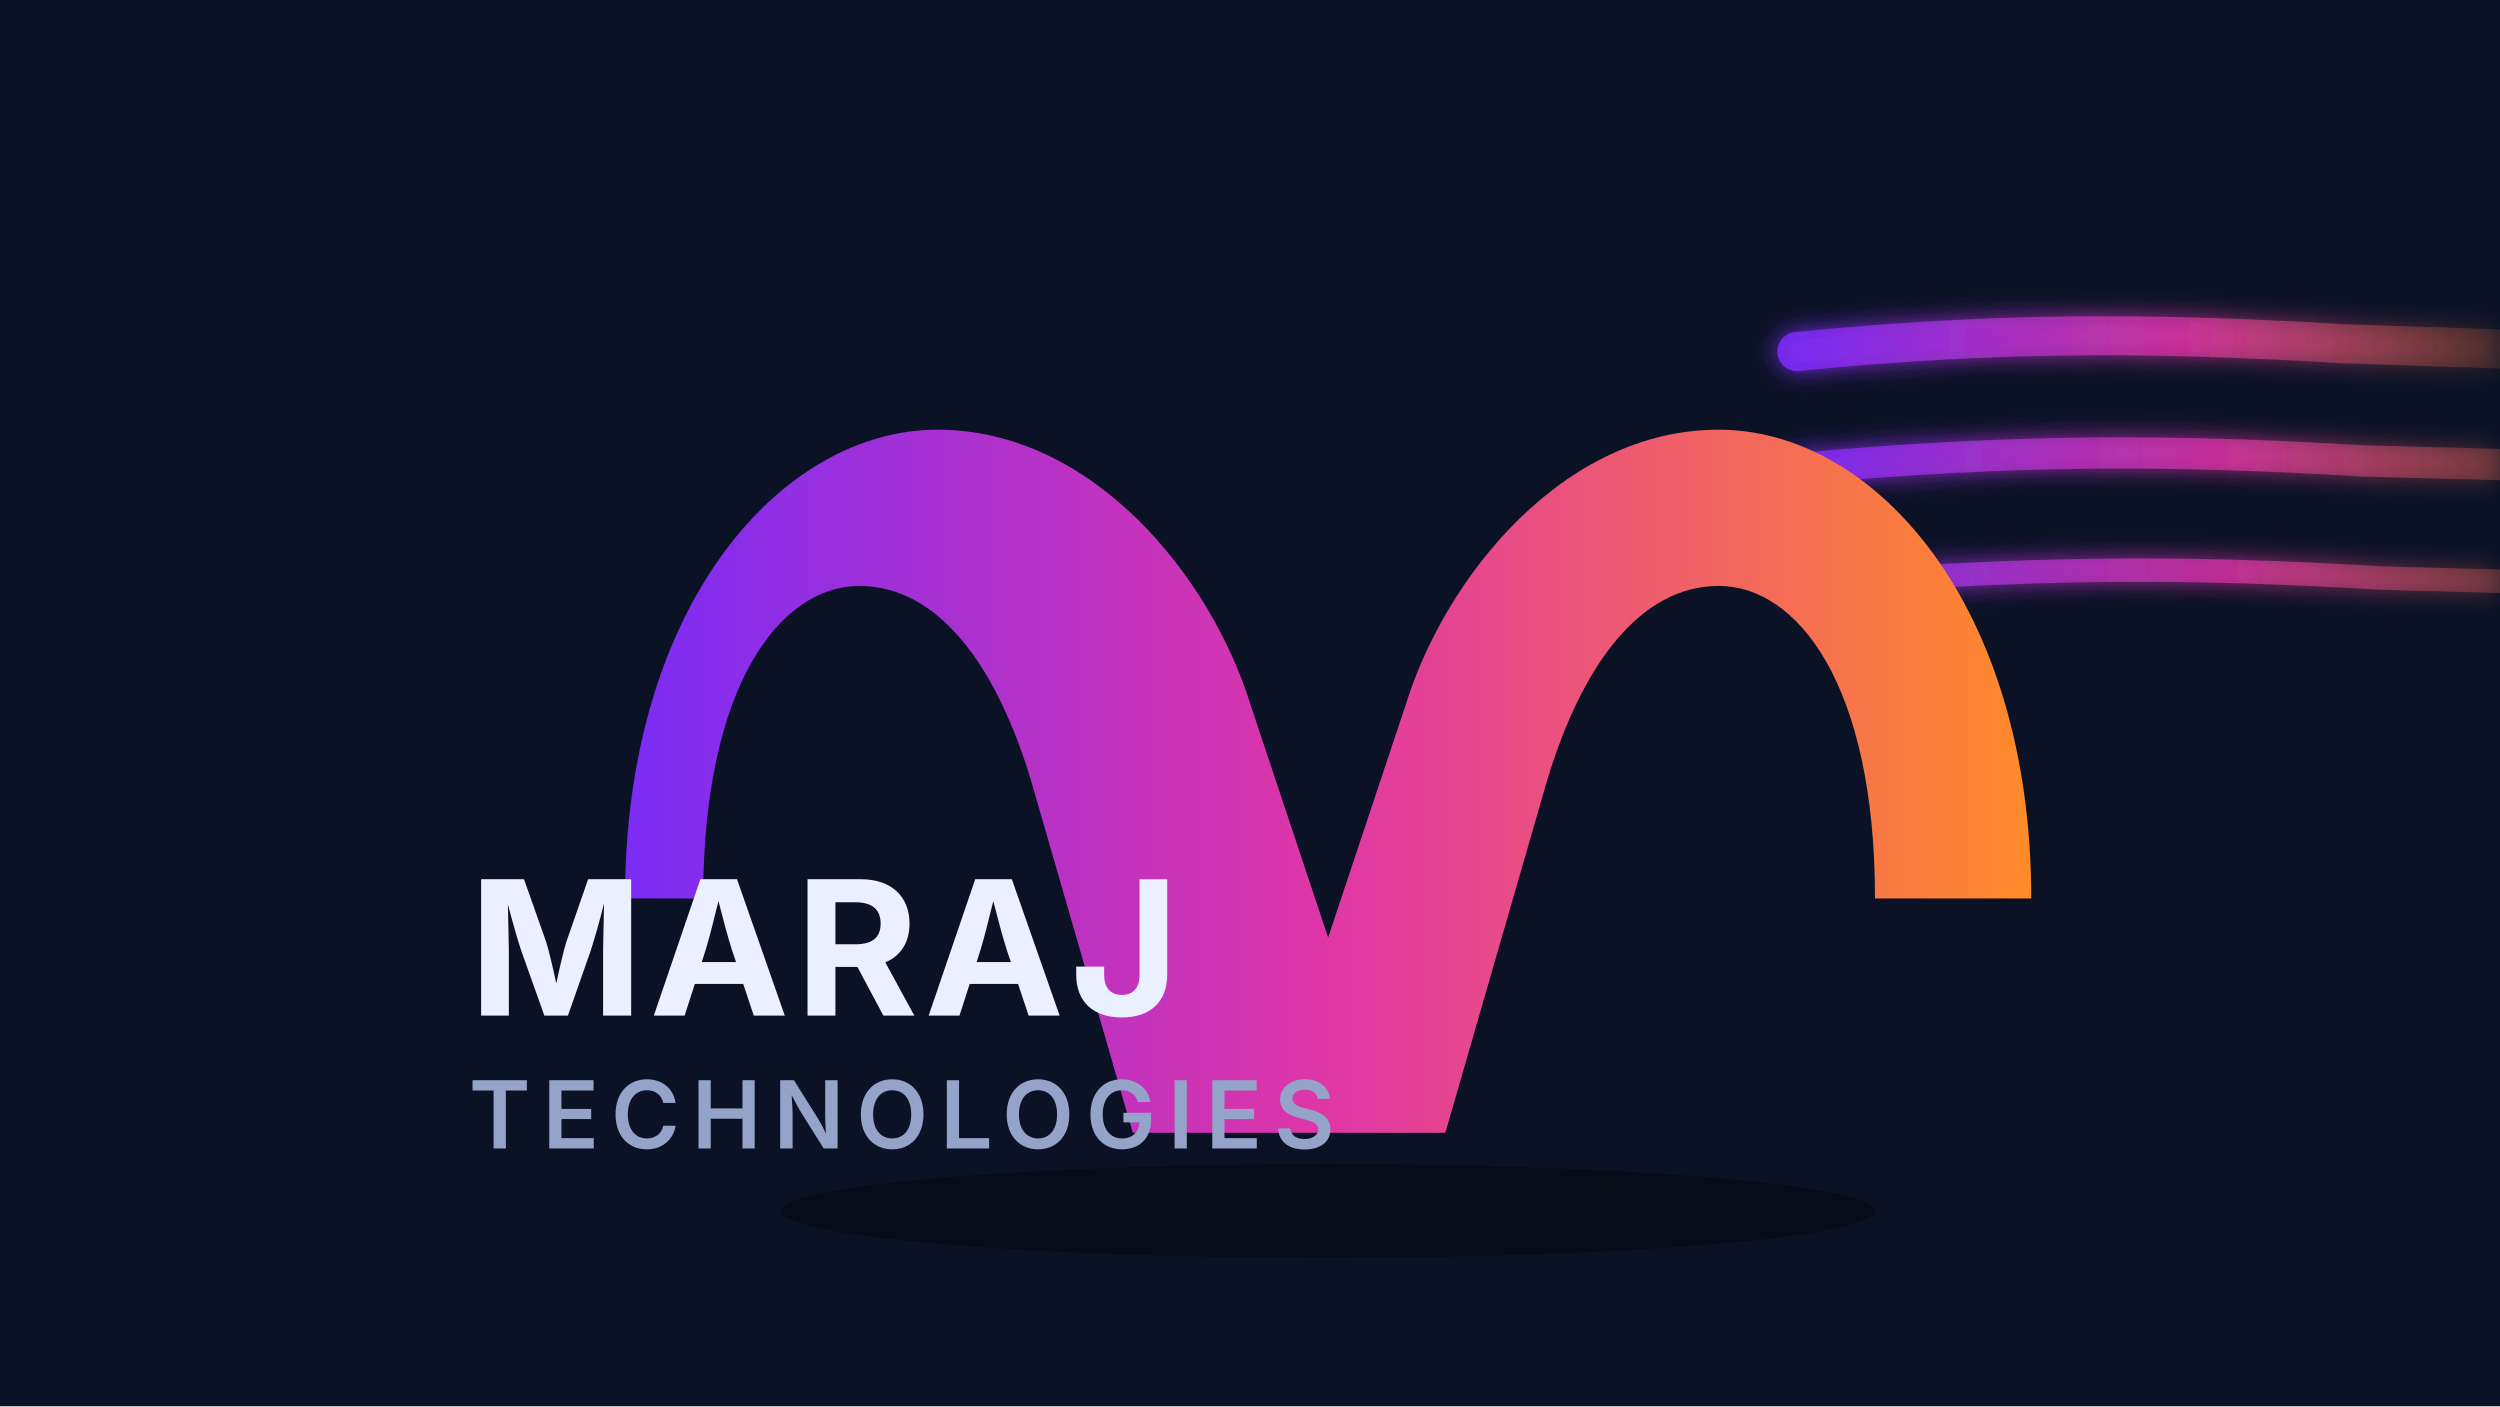
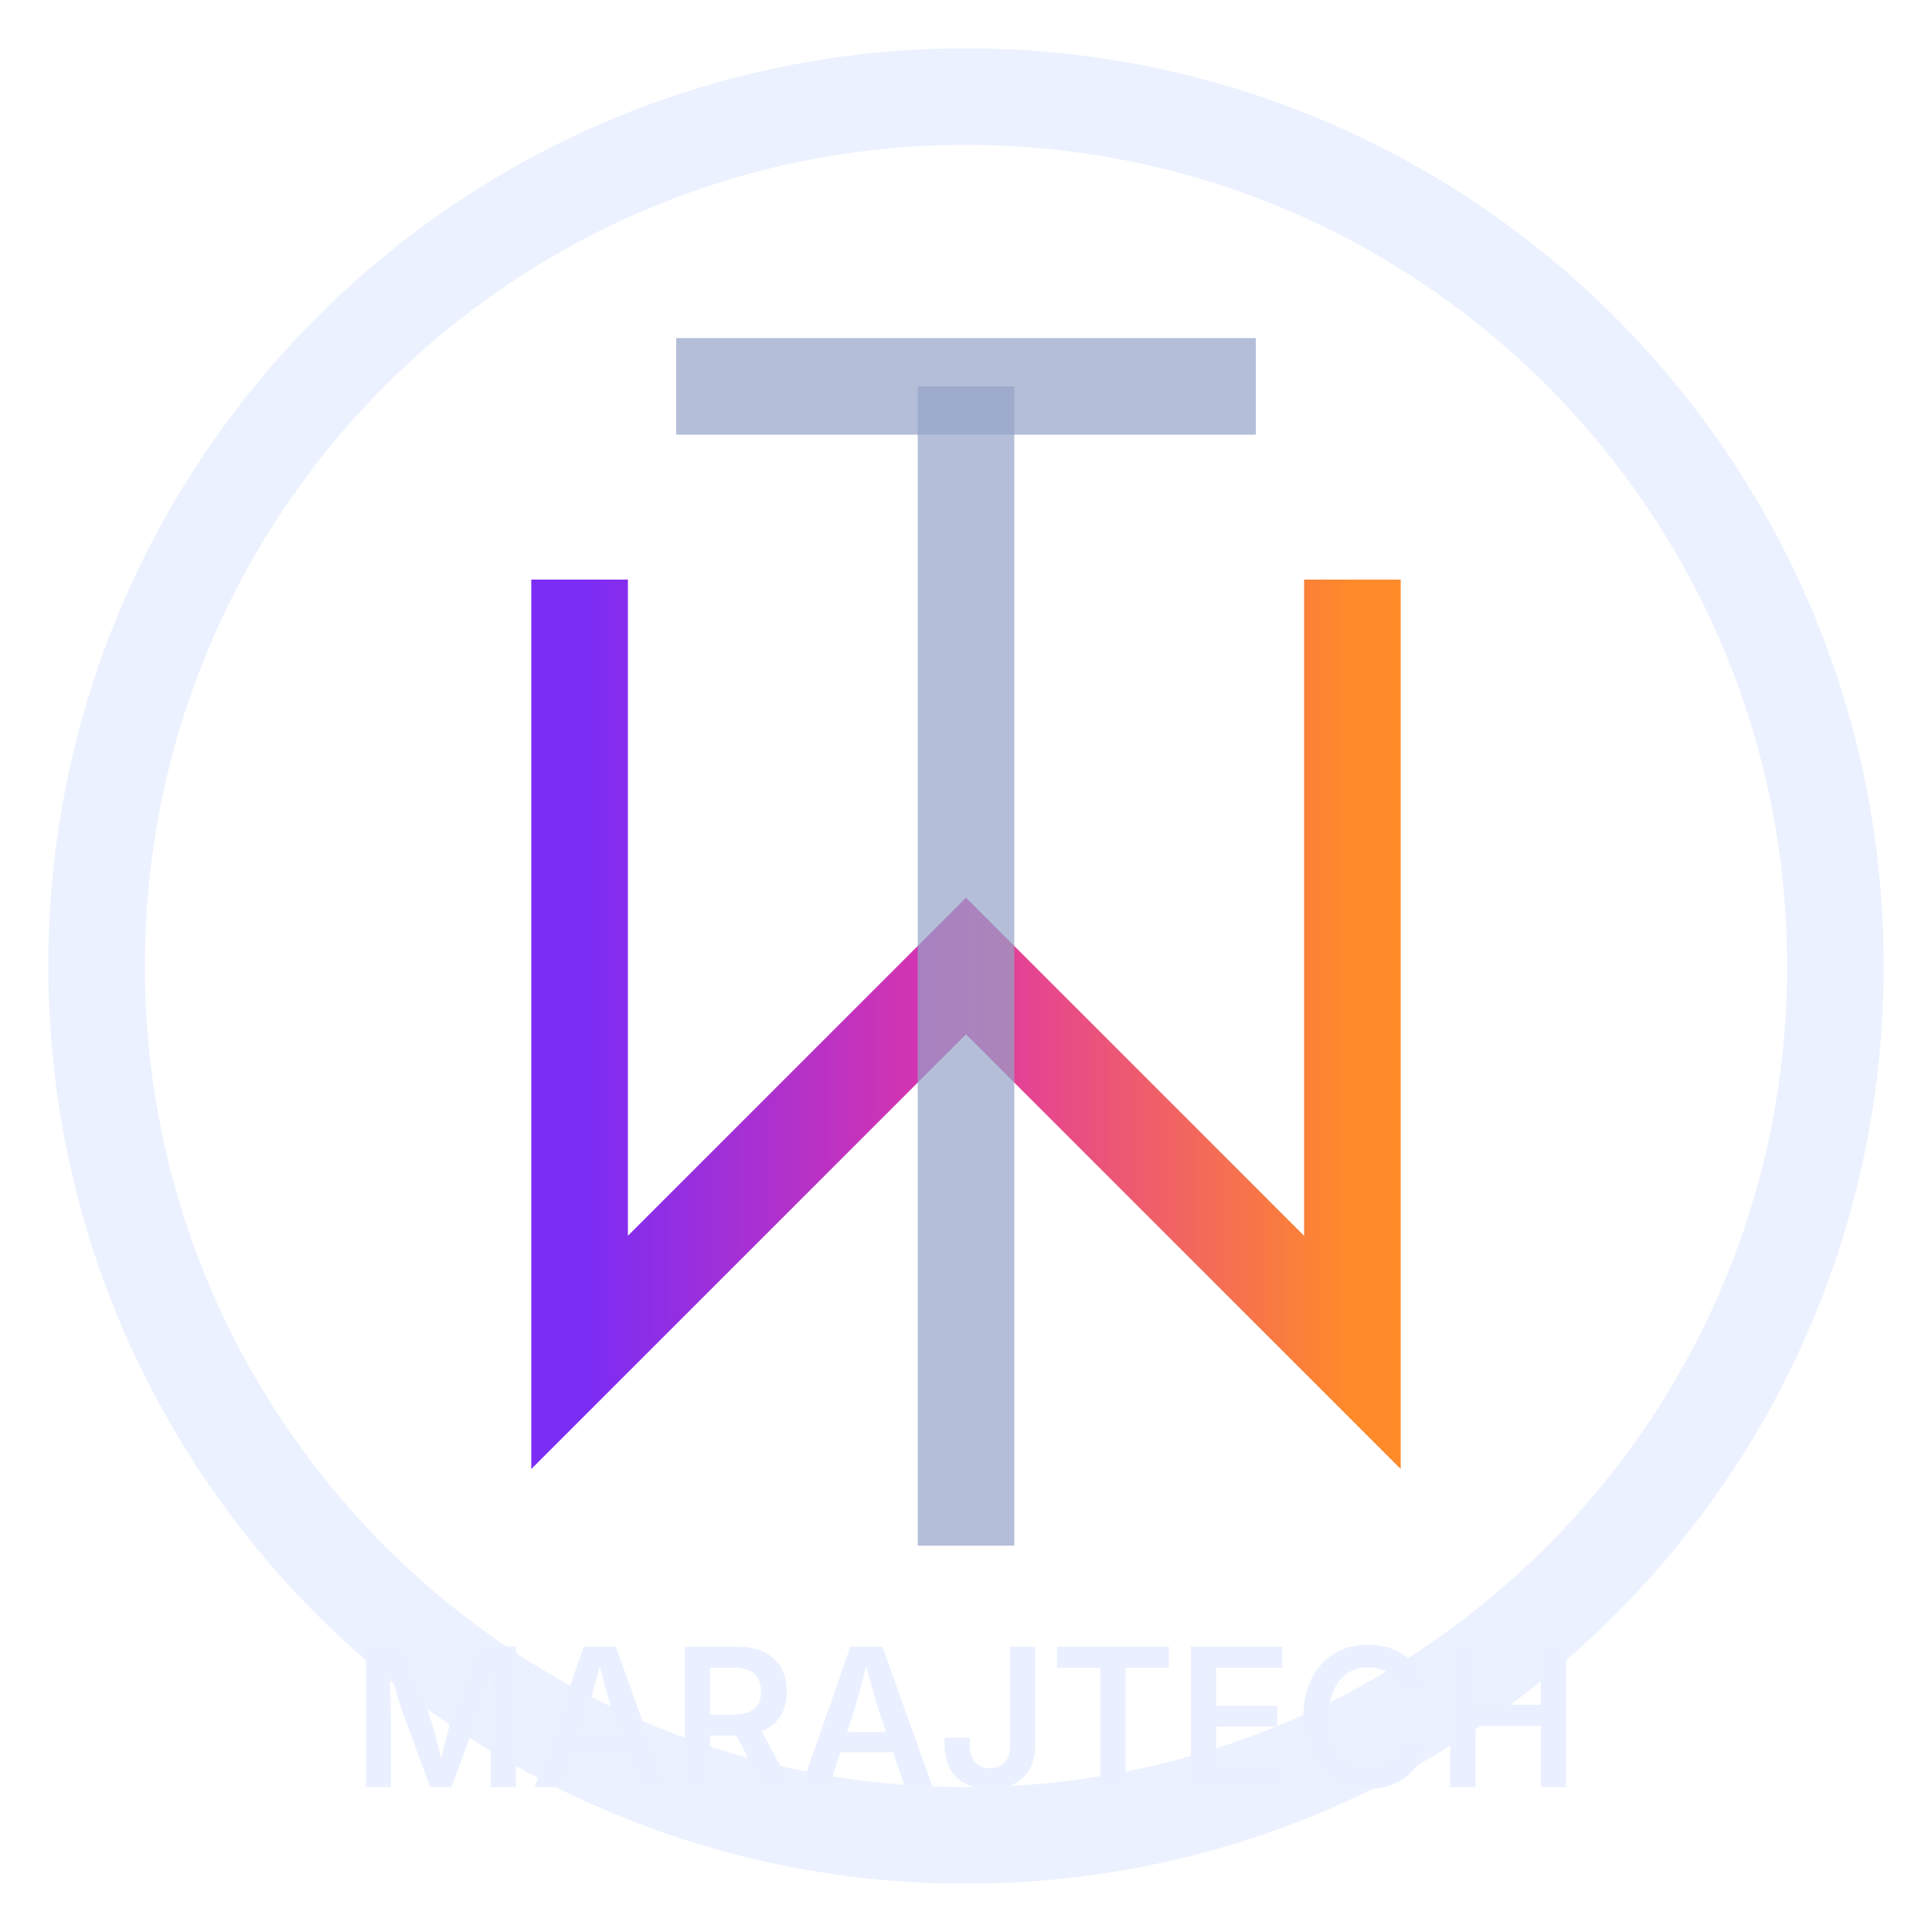
- <svg xmlns="http://www.w3.org/2000/svg" width="640" height="360" viewBox="0 0 640 360" role="img" aria-labelledby="title desc">
-   <rect width="640" height="360" fill="#0B1226" />
+ <svg xmlns="http://www.w3.org/2000/svg" width="200" height="200" viewBox="0 0 200 200">
+   <circle cx="100" cy="100" r="90" stroke="#EAF0FF" stroke-width="10" fill="none" opacity="0.9" />
+   <path d="M60 60 L60 140 L100 100 L140 140 L140 60" stroke="url(#gradientM)" stroke-width="10" fill="none" />
  <defs>
-     <linearGradient id="gradM" x1="0%" y1="0%" x2="100%" y2="0%">
+     <linearGradient id="gradientM" x1="0%" y1="0%" x2="100%" y2="0%">
      <stop offset="0%" stop-color="#7B2CF5" />
      <stop offset="50%" stop-color="#E036A6" />
      <stop offset="100%" stop-color="#FF8A2A" />
    </linearGradient>
-     <linearGradient id="gradStreaks" x1="0%" y1="0%" x2="100%" y2="0%">
-       <stop offset="0%" stop-color="rgba(123,44,245,0.9)" />
-       <stop offset="50%" stop-color="rgba(224,54,166,0.7)" />
-       <stop offset="100%" stop-color="rgba(255,138,42,0.0)" />
-     </linearGradient>
-     <filter id="softGlow" x="-30%" y="-30%" width="160%" height="160%">
-       <feGaussianBlur in="SourceGraphic" stdDeviation="3" result="blur" />
-       <feMerge>
-         <feMergeNode in="blur" />
-         <feMergeNode in="SourceGraphic" />
-       </feMerge>
-     </filter>
  </defs>
-   <g transform="translate(120,60)">
-     <g filter="url(#softGlow)">
-       <path d="M340,30 C390,25 430,25 480,28 L540,30" fill="none" stroke="url(#gradStreaks)" stroke-width="10" stroke-linecap="round" />
-       <path d="M340,60 C395,55 435,55 485,58 L560,60" fill="none" stroke="url(#gradStreaks)" stroke-width="8" stroke-linecap="round" />
-       <path d="M340,90 C400,85 440,85 490,88 L565,90" fill="none" stroke="url(#gradStreaks)" stroke-width="6" stroke-linecap="round" />
-     </g>
-     <path d="M40,170          C40,95 80,50 120,50          C160,50 190,88 200,120          L220,180          L240,120          C250,88 280,50 320,50          C360,50 400,95 400,170          L360,170          C360,115 340,90 320,90          C300,90 285,110 276,140          L250,230          L170,230          L144,140          C135,110 120,90 100,90          C80,90 60,115 60,170          Z" fill="url(#gradM)" />
-     <ellipse cx="220" cy="250" rx="140" ry="12" fill="rgba(0,0,0,0.35)" />
-   </g>
-   <g transform="translate(120,260)">
-     <text x="0" y="0" font-family="Inter,Segoe UI,Helvetica,Arial,sans-serif" font-size="48" font-weight="700" fill="#EAF0FF" letter-spacing="1.5">MARAJ</text>
-     <text x="0" y="34" font-family="Inter,Segoe UI,Helvetica,Arial,sans-serif" font-size="24" font-weight="600" fill="#94A3C8" letter-spacing="3">TECHNOLOGIES</text>
-   </g>
+   <line x1="100" y1="40" x2="100" y2="160" stroke="#94A3C8" stroke-width="10" opacity="0.7" />
+   <line x1="70" y1="40" x2="130" y2="40" stroke="#94A3C8" stroke-width="10" opacity="0.7" />
+   <text x="100" y="185" font-family="Inter, Arial, sans-serif" font-size="20" fill="#EAF0FF" text-anchor="middle" font-weight="600">MARAJTECH</text>
</svg>
